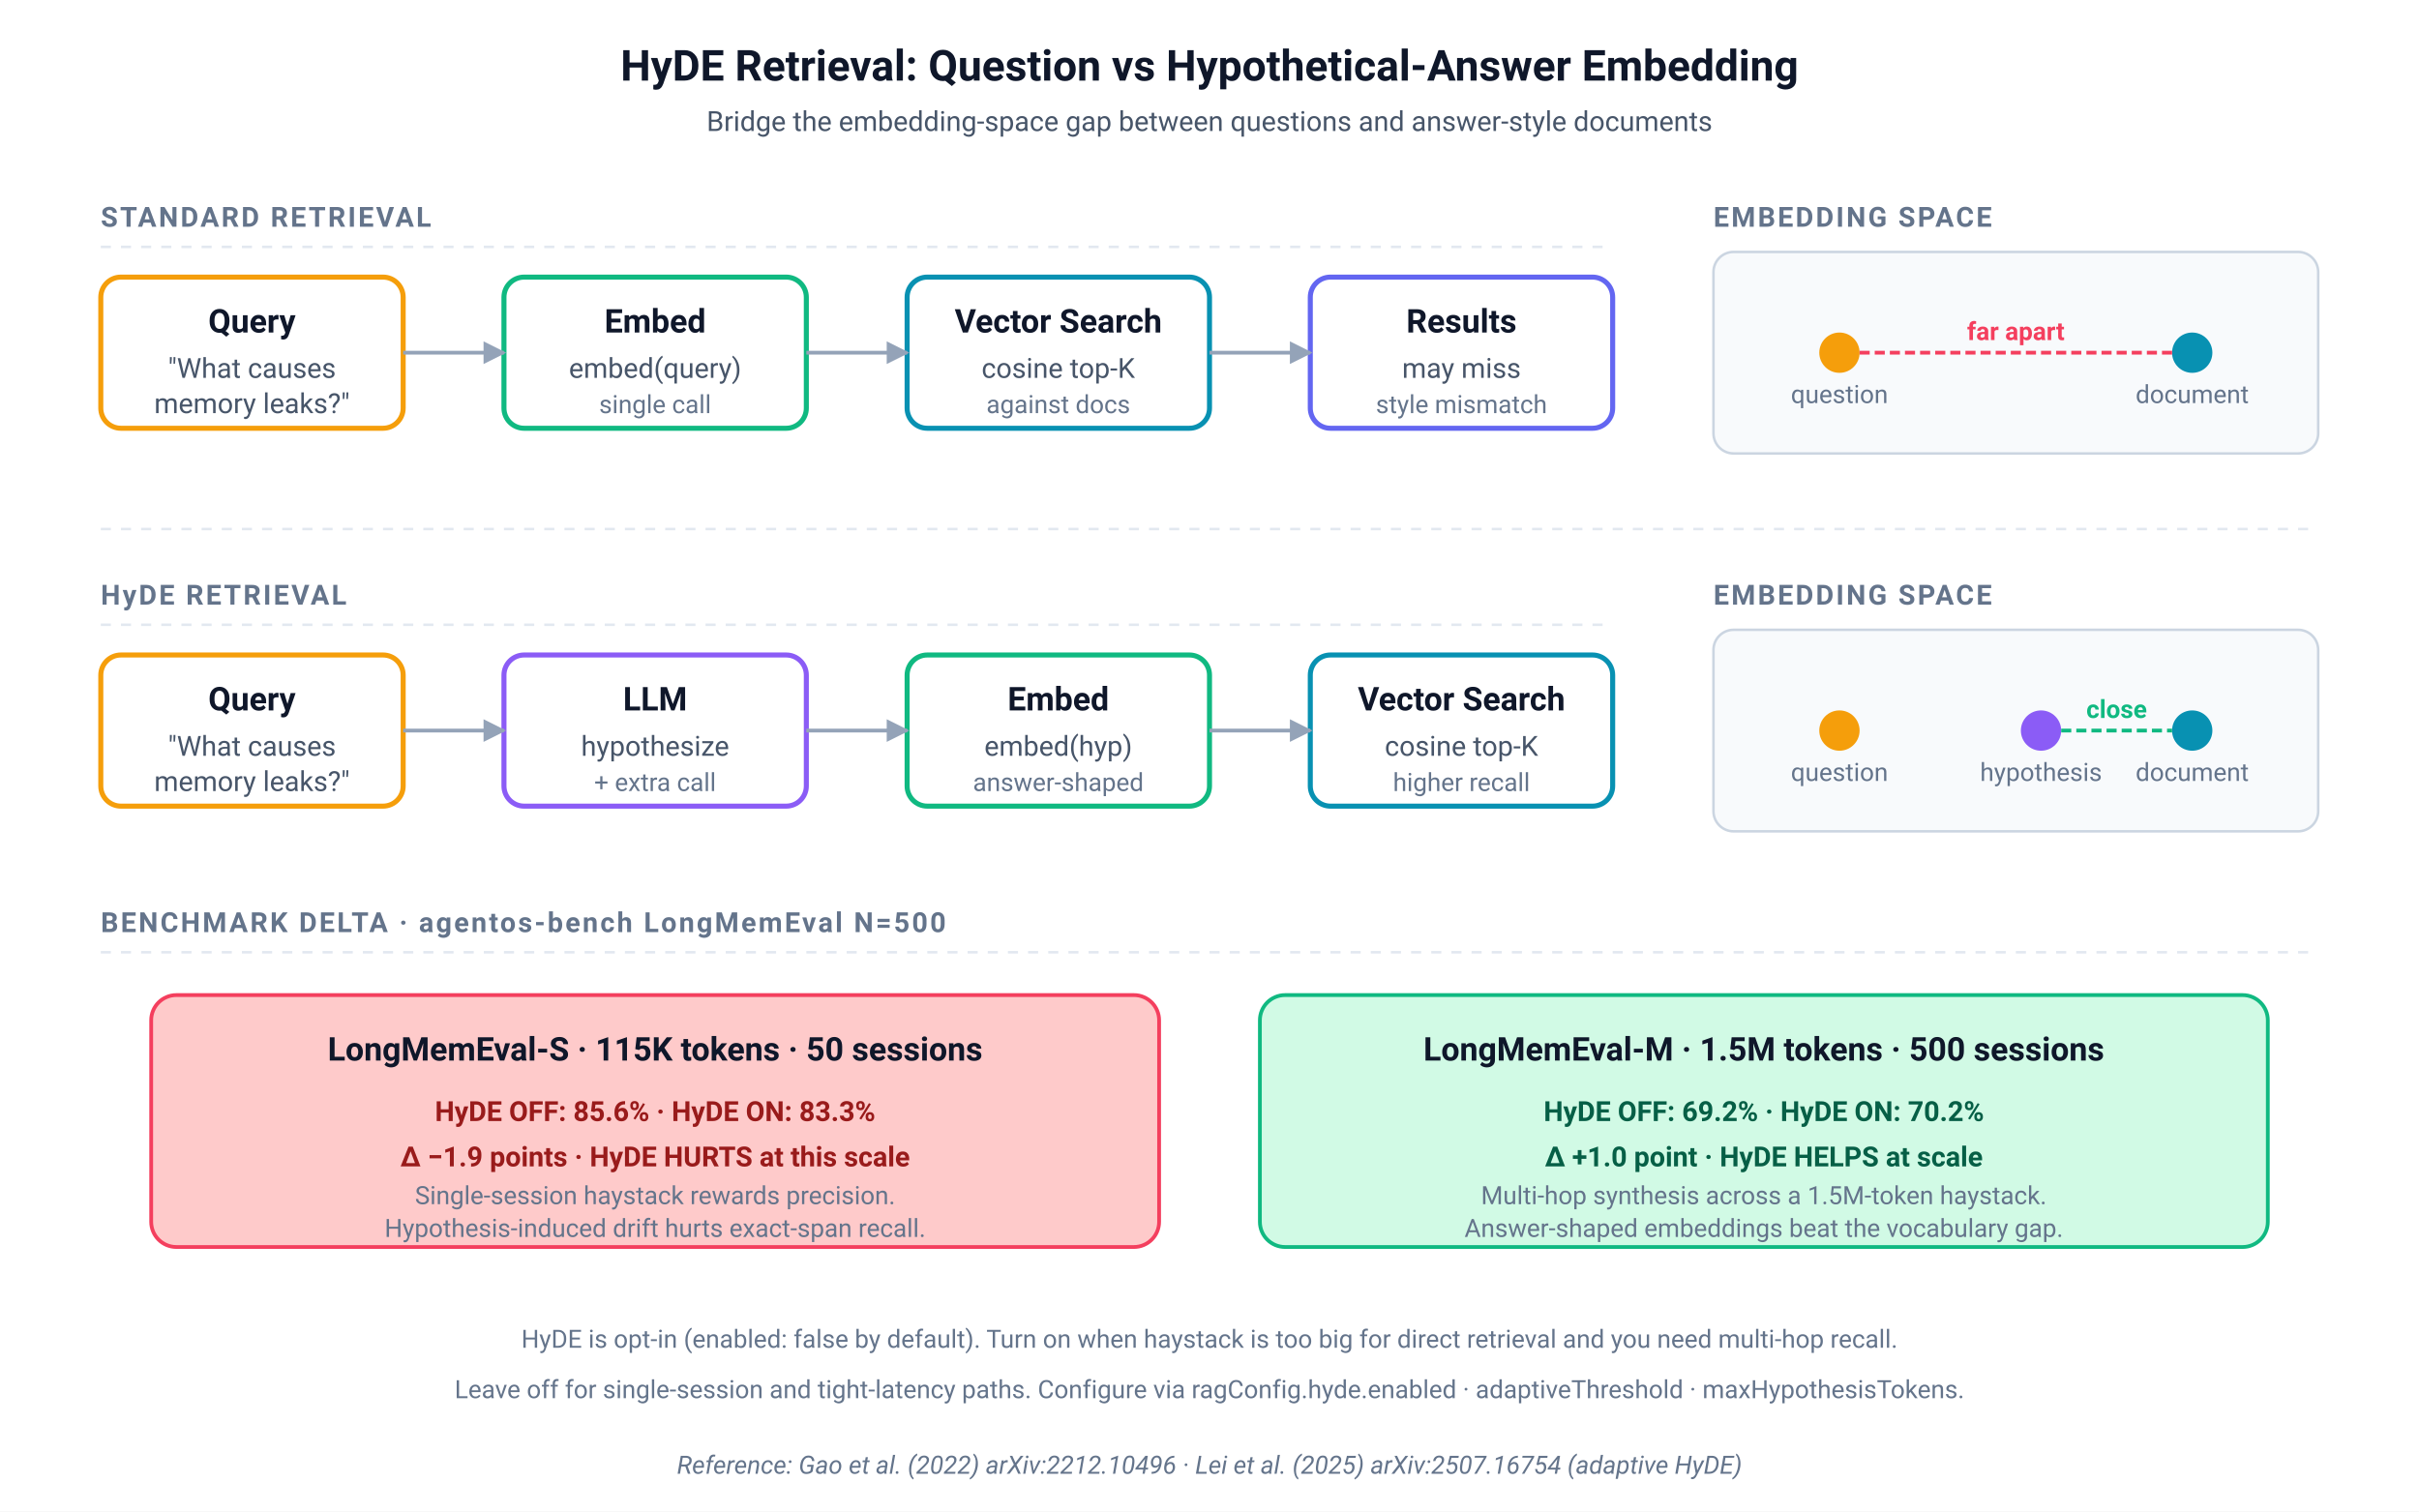
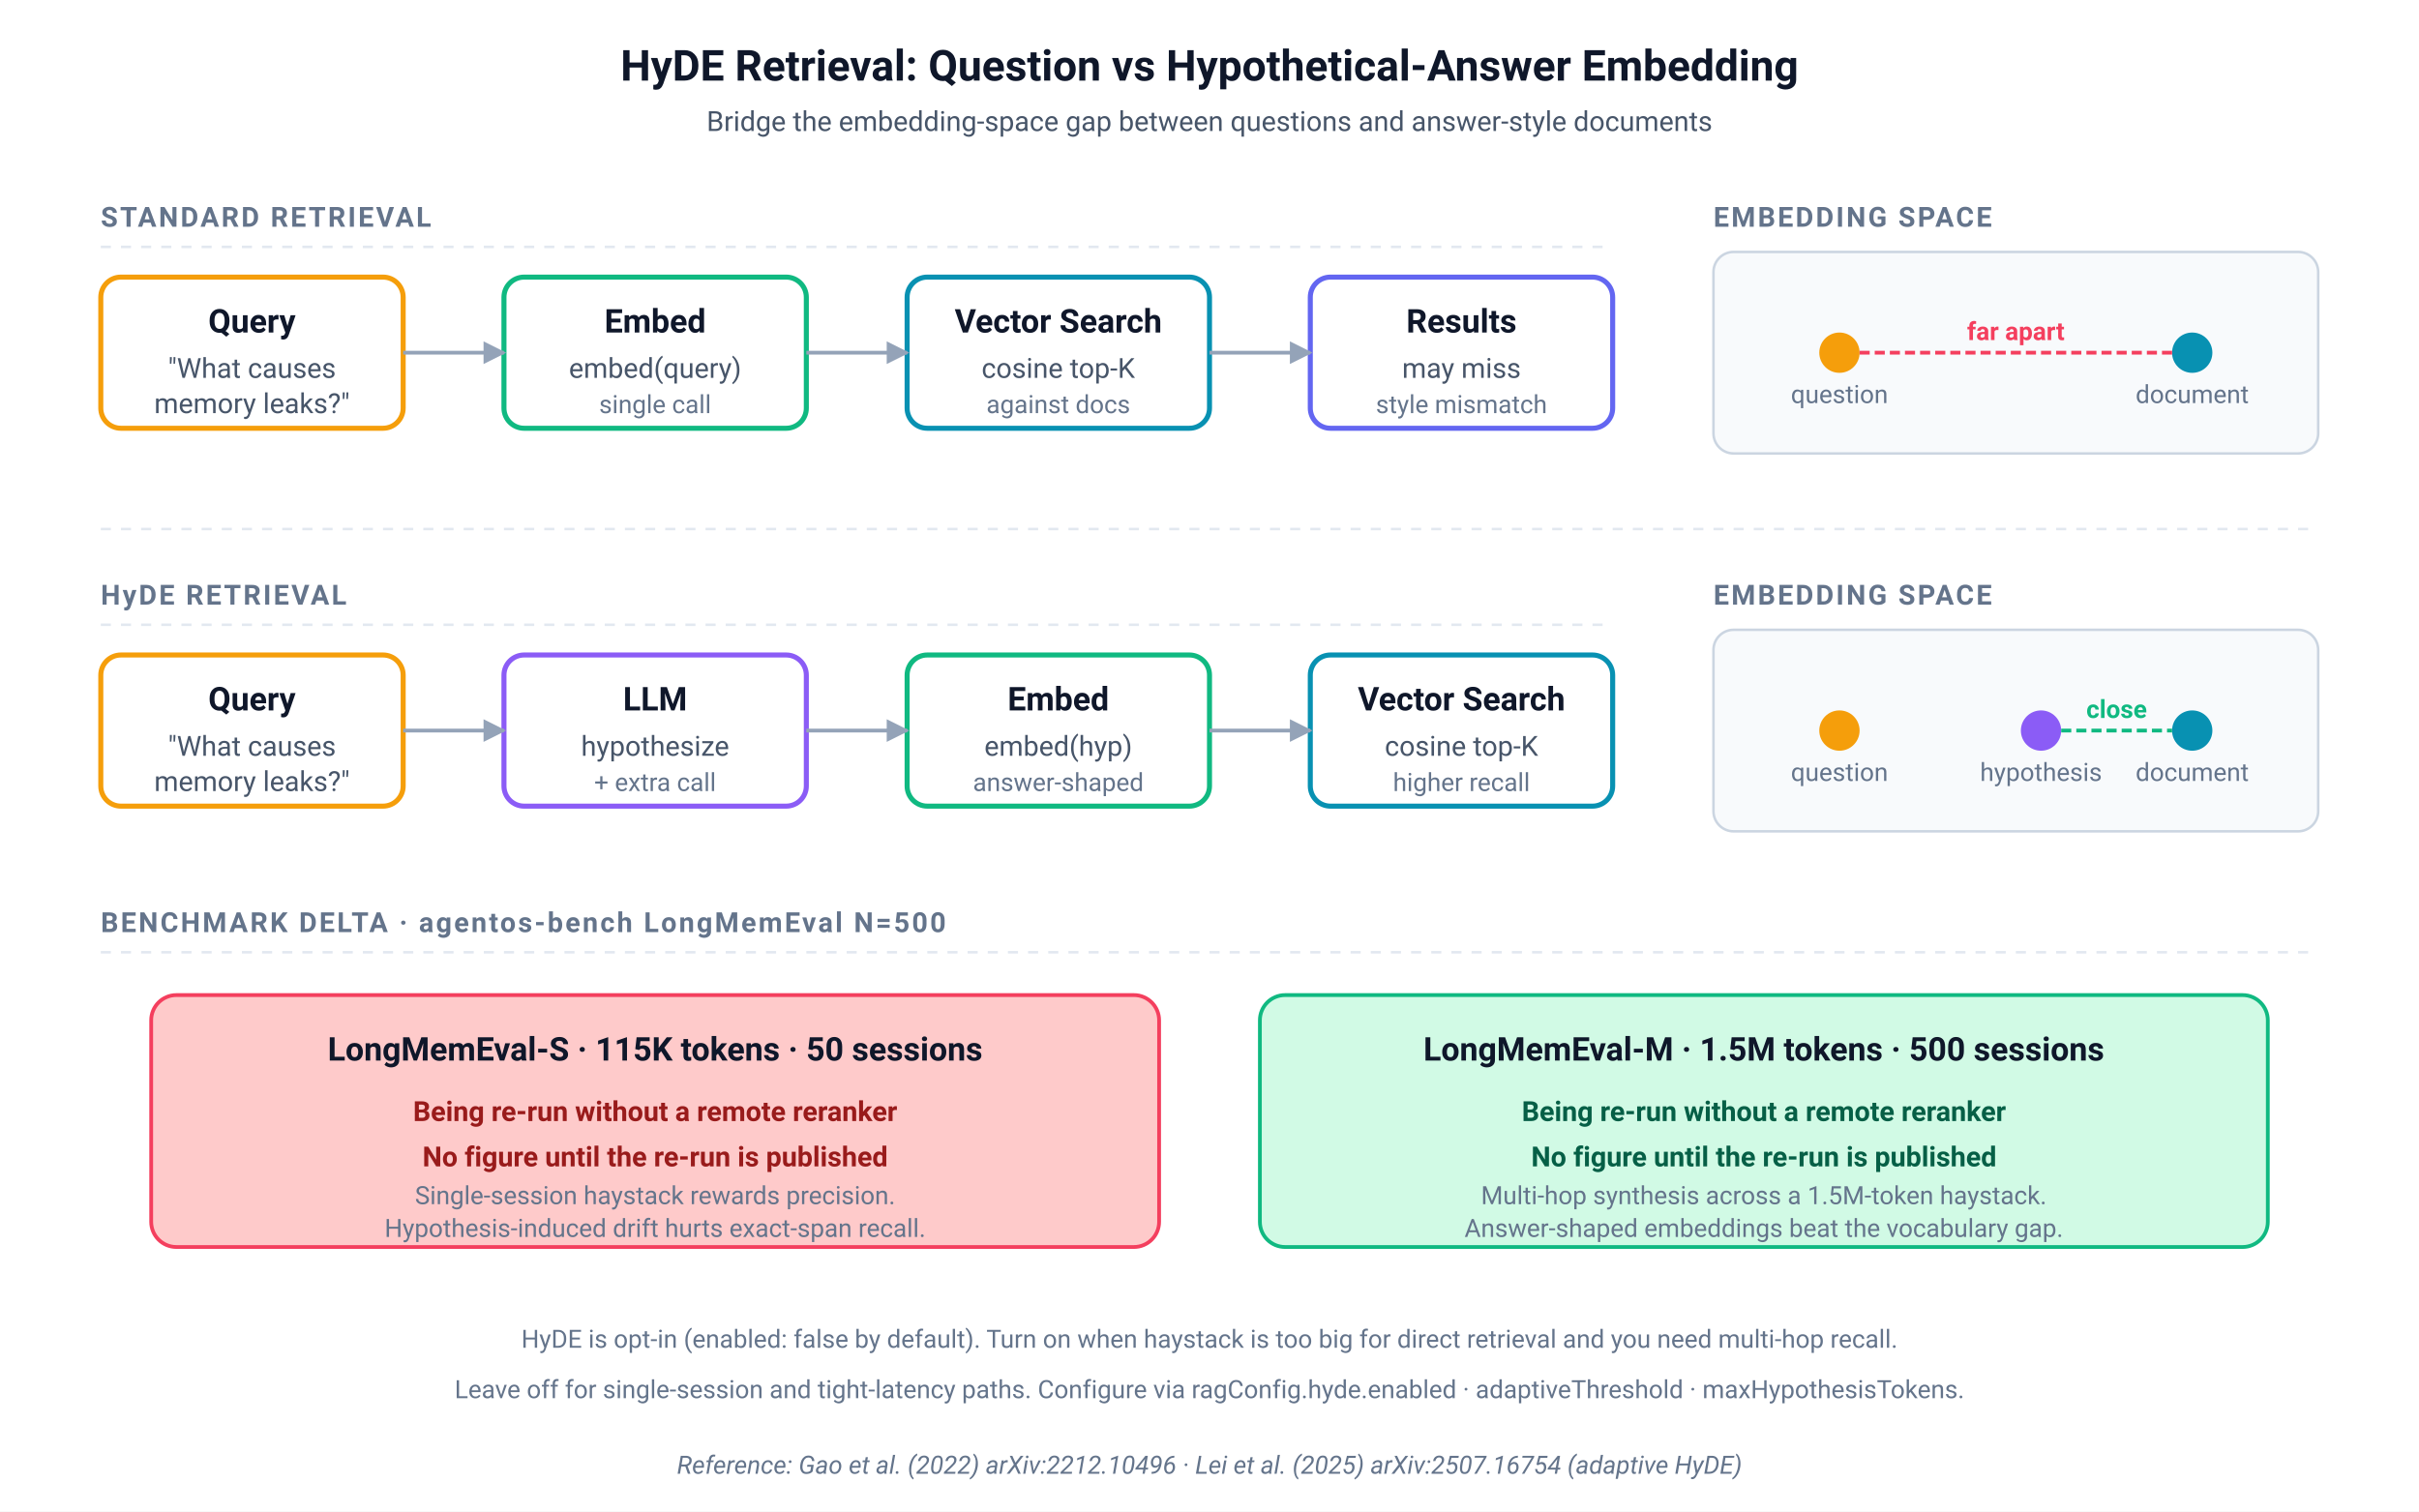
<svg xmlns="http://www.w3.org/2000/svg" viewBox="0 0 960 600" role="img" aria-labelledby="hyde-title hyde-desc" font-family="ui-sans-serif, system-ui, -apple-system, Segoe UI, Roboto, sans-serif">
  <defs>
    <style>
      .bg { fill: #ffffff; }
      .text { fill: #1e293b; font-size: 12px; }
      .title { fill: #0f172a; font-size: 17px; font-weight: 700; }
      .heading { fill: #0f172a; font-size: 13px; font-weight: 700; }
      .small { fill: #475569; font-size: 11px; }
      .micro { fill: #64748b; font-size: 10px; }
      .lane-label { fill: #64748b; font-size: 11px; font-weight: 700; letter-spacing: 0.08em; }
      .lane-track { fill: none; stroke: #e2e8f0; stroke-width: 1; stroke-dasharray: 4 4; }
      .stage { fill: #ffffff; stroke: #cbd5e1; stroke-width: 1.5; }
      .stage-llm { fill: #ffffff; stroke: #8b5cf6; stroke-width: 2; }
      .stage-embed { fill: #ffffff; stroke: #10b981; stroke-width: 2; }
      .stage-query { fill: #ffffff; stroke: #f59e0b; stroke-width: 2; }
      .stage-store { fill: #ffffff; stroke: #0891b2; stroke-width: 2; }
      .stage-result { fill: #ffffff; stroke: #6366f1; stroke-width: 2; }
      .space-bg { fill: #f8fafc; stroke: #cbd5e1; stroke-width: 1; }
      .dot-query { fill: #f59e0b; }
      .dot-doc { fill: #0891b2; }
      .dot-hyde { fill: #8b5cf6; }
      .gap-line-far { stroke: #f43f5e; stroke-width: 1.5; stroke-dasharray: 4 2; }
      .gap-line-near { stroke: #10b981; stroke-width: 1.5; stroke-dasharray: 4 2; }
      .arrow-line { stroke: #94a3b8; stroke-width: 1.5; fill: none; }
      .arrow-head { fill: #94a3b8; }
      .bench-good { fill: #d1fae5; stroke: #10b981; stroke-width: 1.5; }
      .bench-bad { fill: #fecaca; stroke: #f43f5e; stroke-width: 1.5; }
      .bench-good-text { fill: #065f46; font-size: 11px; font-weight: 700; }
      .bench-bad-text { fill: #991b1b; font-size: 11px; font-weight: 700; }
          </style>
    <marker id="hyde-arrow" viewBox="0 0 10 10" refX="9" refY="5" markerWidth="6" markerHeight="6" orient="auto-start-reverse">
      <path d="M 0 0 L 10 5 L 0 10 z" class="arrow-head" />
    </marker>
  </defs>
  <rect class="bg" x="0" y="0" width="960" height="600" />
  <text x="480" y="32" class="title" text-anchor="middle">HyDE Retrieval: Question vs Hypothetical-Answer Embedding</text>
  <text x="480" y="52" class="small" text-anchor="middle">Bridge the embedding-space gap between questions and answer-style documents</text>
  <text x="40" y="90" class="lane-label">STANDARD RETRIEVAL</text>
  <line x1="40" y1="98" x2="640" y2="98" class="lane-track" />
  <rect x="40" y="110" width="120" height="60" rx="8" class="stage-query" />
  <text x="100" y="132" class="heading" text-anchor="middle">Query</text>
  <text x="100" y="150" class="small" text-anchor="middle">"What causes</text>
  <text x="100" y="164" class="small" text-anchor="middle">memory leaks?"</text>
  <rect x="200" y="110" width="120" height="60" rx="8" class="stage-embed" />
  <text x="260" y="132" class="heading" text-anchor="middle">Embed</text>
  <text x="260" y="150" class="small" text-anchor="middle">embed(query)</text>
  <text x="260" y="164" class="micro" text-anchor="middle">single call</text>
  <rect x="360" y="110" width="120" height="60" rx="8" class="stage-store" />
  <text x="420" y="132" class="heading" text-anchor="middle">Vector Search</text>
  <text x="420" y="150" class="small" text-anchor="middle">cosine top-K</text>
  <text x="420" y="164" class="micro" text-anchor="middle">against docs</text>
  <rect x="520" y="110" width="120" height="60" rx="8" class="stage-result" />
  <text x="580" y="132" class="heading" text-anchor="middle">Results</text>
  <text x="580" y="150" class="small" text-anchor="middle">may miss</text>
  <text x="580" y="164" class="micro" text-anchor="middle">style mismatch</text>
  <path class="arrow-line" d="M 160,140 L 200,140" marker-end="url(#hyde-arrow)" />
  <path class="arrow-line" d="M 320,140 L 360,140" marker-end="url(#hyde-arrow)" />
  <path class="arrow-line" d="M 480,140 L 520,140" marker-end="url(#hyde-arrow)" />
  <text x="680" y="90" class="lane-label">EMBEDDING SPACE</text>
  <rect x="680" y="100" width="240" height="80" rx="8" class="space-bg" />
  <circle cx="730" cy="140" r="8" class="dot-query" />
  <text x="730" y="160" class="micro" text-anchor="middle">question</text>
  <circle cx="870" cy="140" r="8" class="dot-doc" />
  <text x="870" y="160" class="micro" text-anchor="middle">document</text>
  <line x1="738" y1="140" x2="862" y2="140" class="gap-line-far" />
  <text x="800" y="135" class="micro" text-anchor="middle" style="fill:#f43f5e;font-weight:700">far apart</text>
  <line x1="40" y1="210" x2="920" y2="210" class="lane-track" />
  <text x="40" y="240" class="lane-label">HyDE RETRIEVAL</text>
  <line x1="40" y1="248" x2="640" y2="248" class="lane-track" />
  <rect x="40" y="260" width="120" height="60" rx="8" class="stage-query" />
  <text x="100" y="282" class="heading" text-anchor="middle">Query</text>
  <text x="100" y="300" class="small" text-anchor="middle">"What causes</text>
  <text x="100" y="314" class="small" text-anchor="middle">memory leaks?"</text>
  <rect x="200" y="260" width="120" height="60" rx="8" class="stage-llm" />
  <text x="260" y="282" class="heading" text-anchor="middle">LLM</text>
  <text x="260" y="300" class="small" text-anchor="middle">hypothesize</text>
  <text x="260" y="314" class="micro" text-anchor="middle">+ extra call</text>
  <rect x="360" y="260" width="120" height="60" rx="8" class="stage-embed" />
  <text x="420" y="282" class="heading" text-anchor="middle">Embed</text>
  <text x="420" y="300" class="small" text-anchor="middle">embed(hyp)</text>
  <text x="420" y="314" class="micro" text-anchor="middle">answer-shaped</text>
  <rect x="520" y="260" width="120" height="60" rx="8" class="stage-store" />
  <text x="580" y="282" class="heading" text-anchor="middle">Vector Search</text>
  <text x="580" y="300" class="small" text-anchor="middle">cosine top-K</text>
  <text x="580" y="314" class="micro" text-anchor="middle">higher recall</text>
  <path class="arrow-line" d="M 160,290 L 200,290" marker-end="url(#hyde-arrow)" />
  <path class="arrow-line" d="M 320,290 L 360,290" marker-end="url(#hyde-arrow)" />
  <path class="arrow-line" d="M 480,290 L 520,290" marker-end="url(#hyde-arrow)" />
  <text x="680" y="240" class="lane-label">EMBEDDING SPACE</text>
  <rect x="680" y="250" width="240" height="80" rx="8" class="space-bg" />
  <circle cx="730" cy="290" r="8" class="dot-query" />
  <text x="730" y="310" class="micro" text-anchor="middle">question</text>
  <circle cx="810" cy="290" r="8" class="dot-hyde" />
  <text x="810" y="310" class="micro" text-anchor="middle">hypothesis</text>
  <circle cx="870" cy="290" r="8" class="dot-doc" />
  <text x="870" y="310" class="micro" text-anchor="middle">document</text>
  <line x1="818" y1="290" x2="862" y2="290" class="gap-line-near" />
  <text x="840" y="285" class="micro" text-anchor="middle" style="fill:#10b981;font-weight:700">close</text>
  <text x="40" y="370" class="lane-label">BENCHMARK DELTA · agentos-bench LongMemEval N=500</text>
  <line x1="40" y1="378" x2="920" y2="378" class="lane-track" />
  <rect x="60" y="395" width="400" height="100" rx="10" class="bench-bad" />
  <text x="260" y="421" class="heading" text-anchor="middle">LongMemEval-S · 115K tokens · 50 sessions</text>
-   <text x="260" y="445" class="bench-bad-text" text-anchor="middle">HyDE OFF: 85.6% · HyDE ON: 83.3%</text>
-   <text x="260" y="463" class="bench-bad-text" text-anchor="middle">Δ −1.9 points · HyDE HURTS at this scale</text>
+   <text x="260" y="445" class="bench-bad-text" text-anchor="middle">Being re-run without a remote reranker</text>
+   <text x="260" y="463" class="bench-bad-text" text-anchor="middle">No figure until the re-run is published</text>
  <text x="260" y="478" class="micro" text-anchor="middle">Single-session haystack rewards precision.</text>
  <text x="260" y="491" class="micro" text-anchor="middle">Hypothesis-induced drift hurts exact-span recall.</text>
  <rect x="500" y="395" width="400" height="100" rx="10" class="bench-good" />
  <text x="700" y="421" class="heading" text-anchor="middle">LongMemEval-M · 1.5M tokens · 500 sessions</text>
-   <text x="700" y="445" class="bench-good-text" text-anchor="middle">HyDE OFF: 69.2% · HyDE ON: 70.2%</text>
-   <text x="700" y="463" class="bench-good-text" text-anchor="middle">Δ +1.0 point · HyDE HELPS at scale</text>
+   <text x="700" y="445" class="bench-good-text" text-anchor="middle">Being re-run without a remote reranker</text>
+   <text x="700" y="463" class="bench-good-text" text-anchor="middle">No figure until the re-run is published</text>
  <text x="700" y="478" class="micro" text-anchor="middle">Multi-hop synthesis across a 1.5M-token haystack.</text>
  <text x="700" y="491" class="micro" text-anchor="middle">Answer-shaped embeddings beat the vocabulary gap.</text>
  <text x="480" y="535" class="micro" text-anchor="middle">HyDE is opt-in (enabled: false by default). Turn on when haystack is too big for direct retrieval and you need multi-hop recall.</text>
  <text x="480" y="555" class="micro" text-anchor="middle">Leave off for single-session and tight-latency paths. Configure via ragConfig.hyde.enabled · adaptiveThreshold · maxHypothesisTokens.</text>
  <text x="480" y="585" class="micro" text-anchor="middle" font-style="italic">Reference: Gao et al. (2022) arXiv:2212.10496 · Lei et al. (2025) arXiv:2507.16754 (adaptive HyDE)</text>
</svg>
